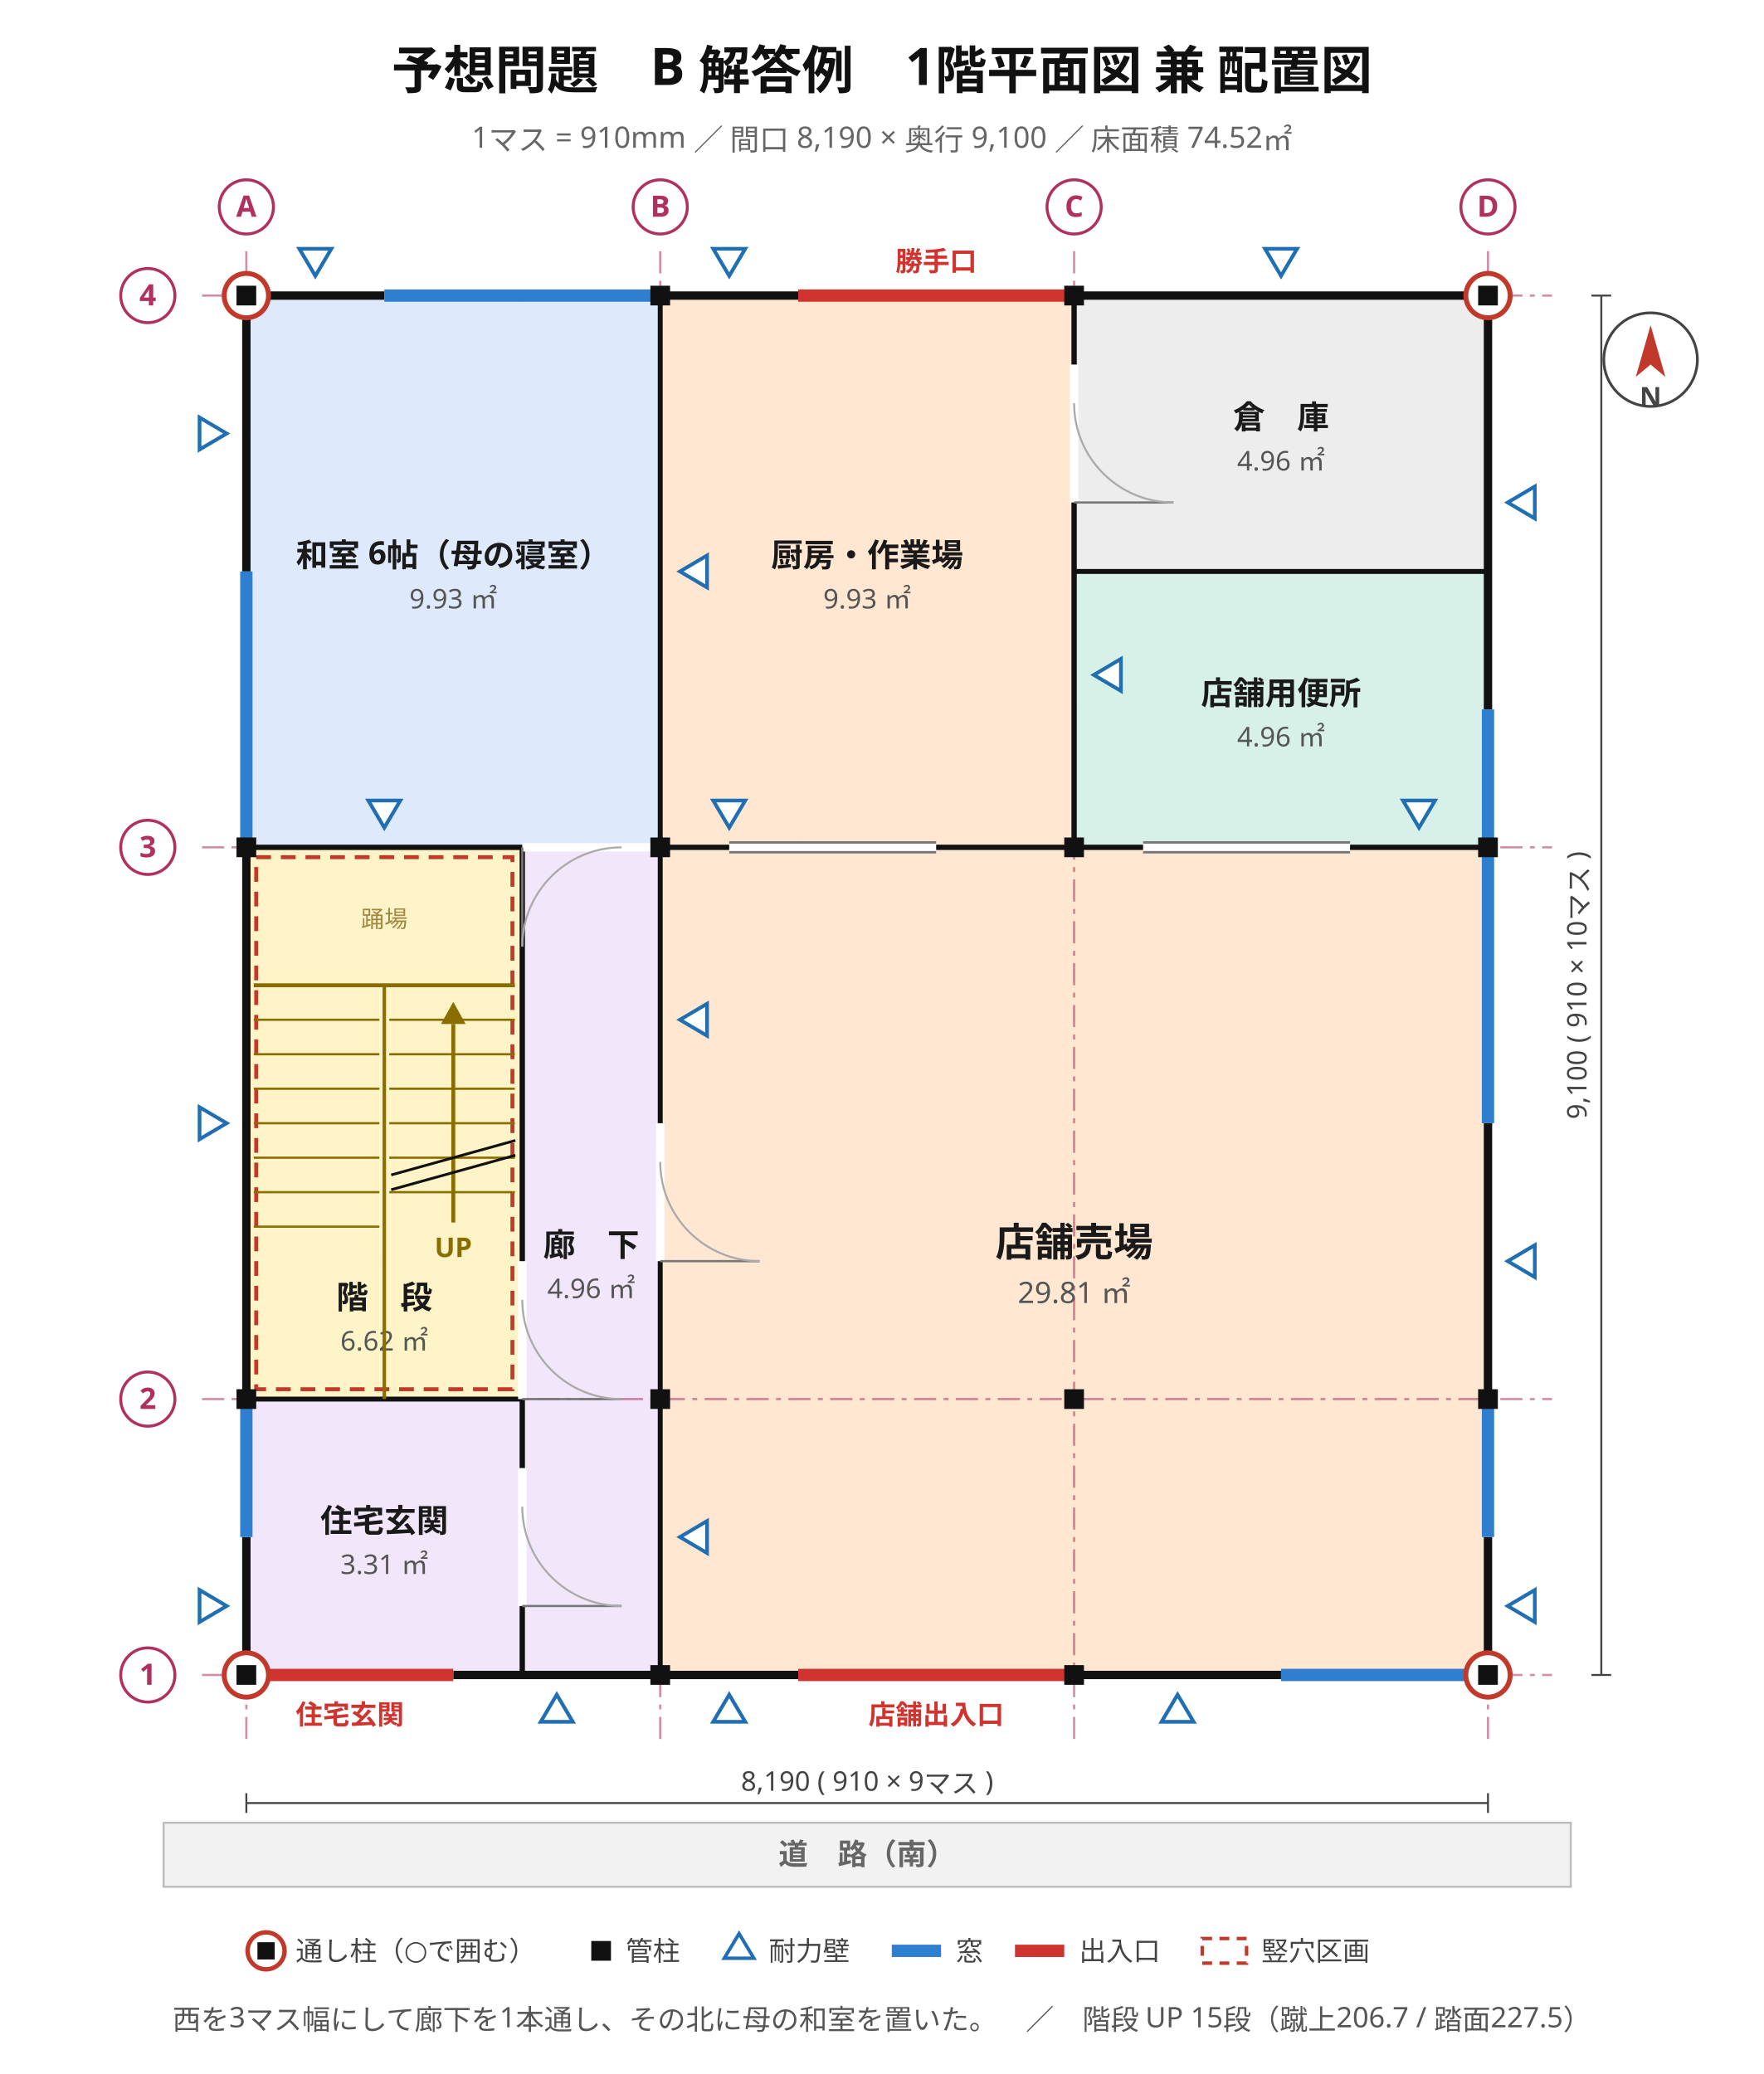
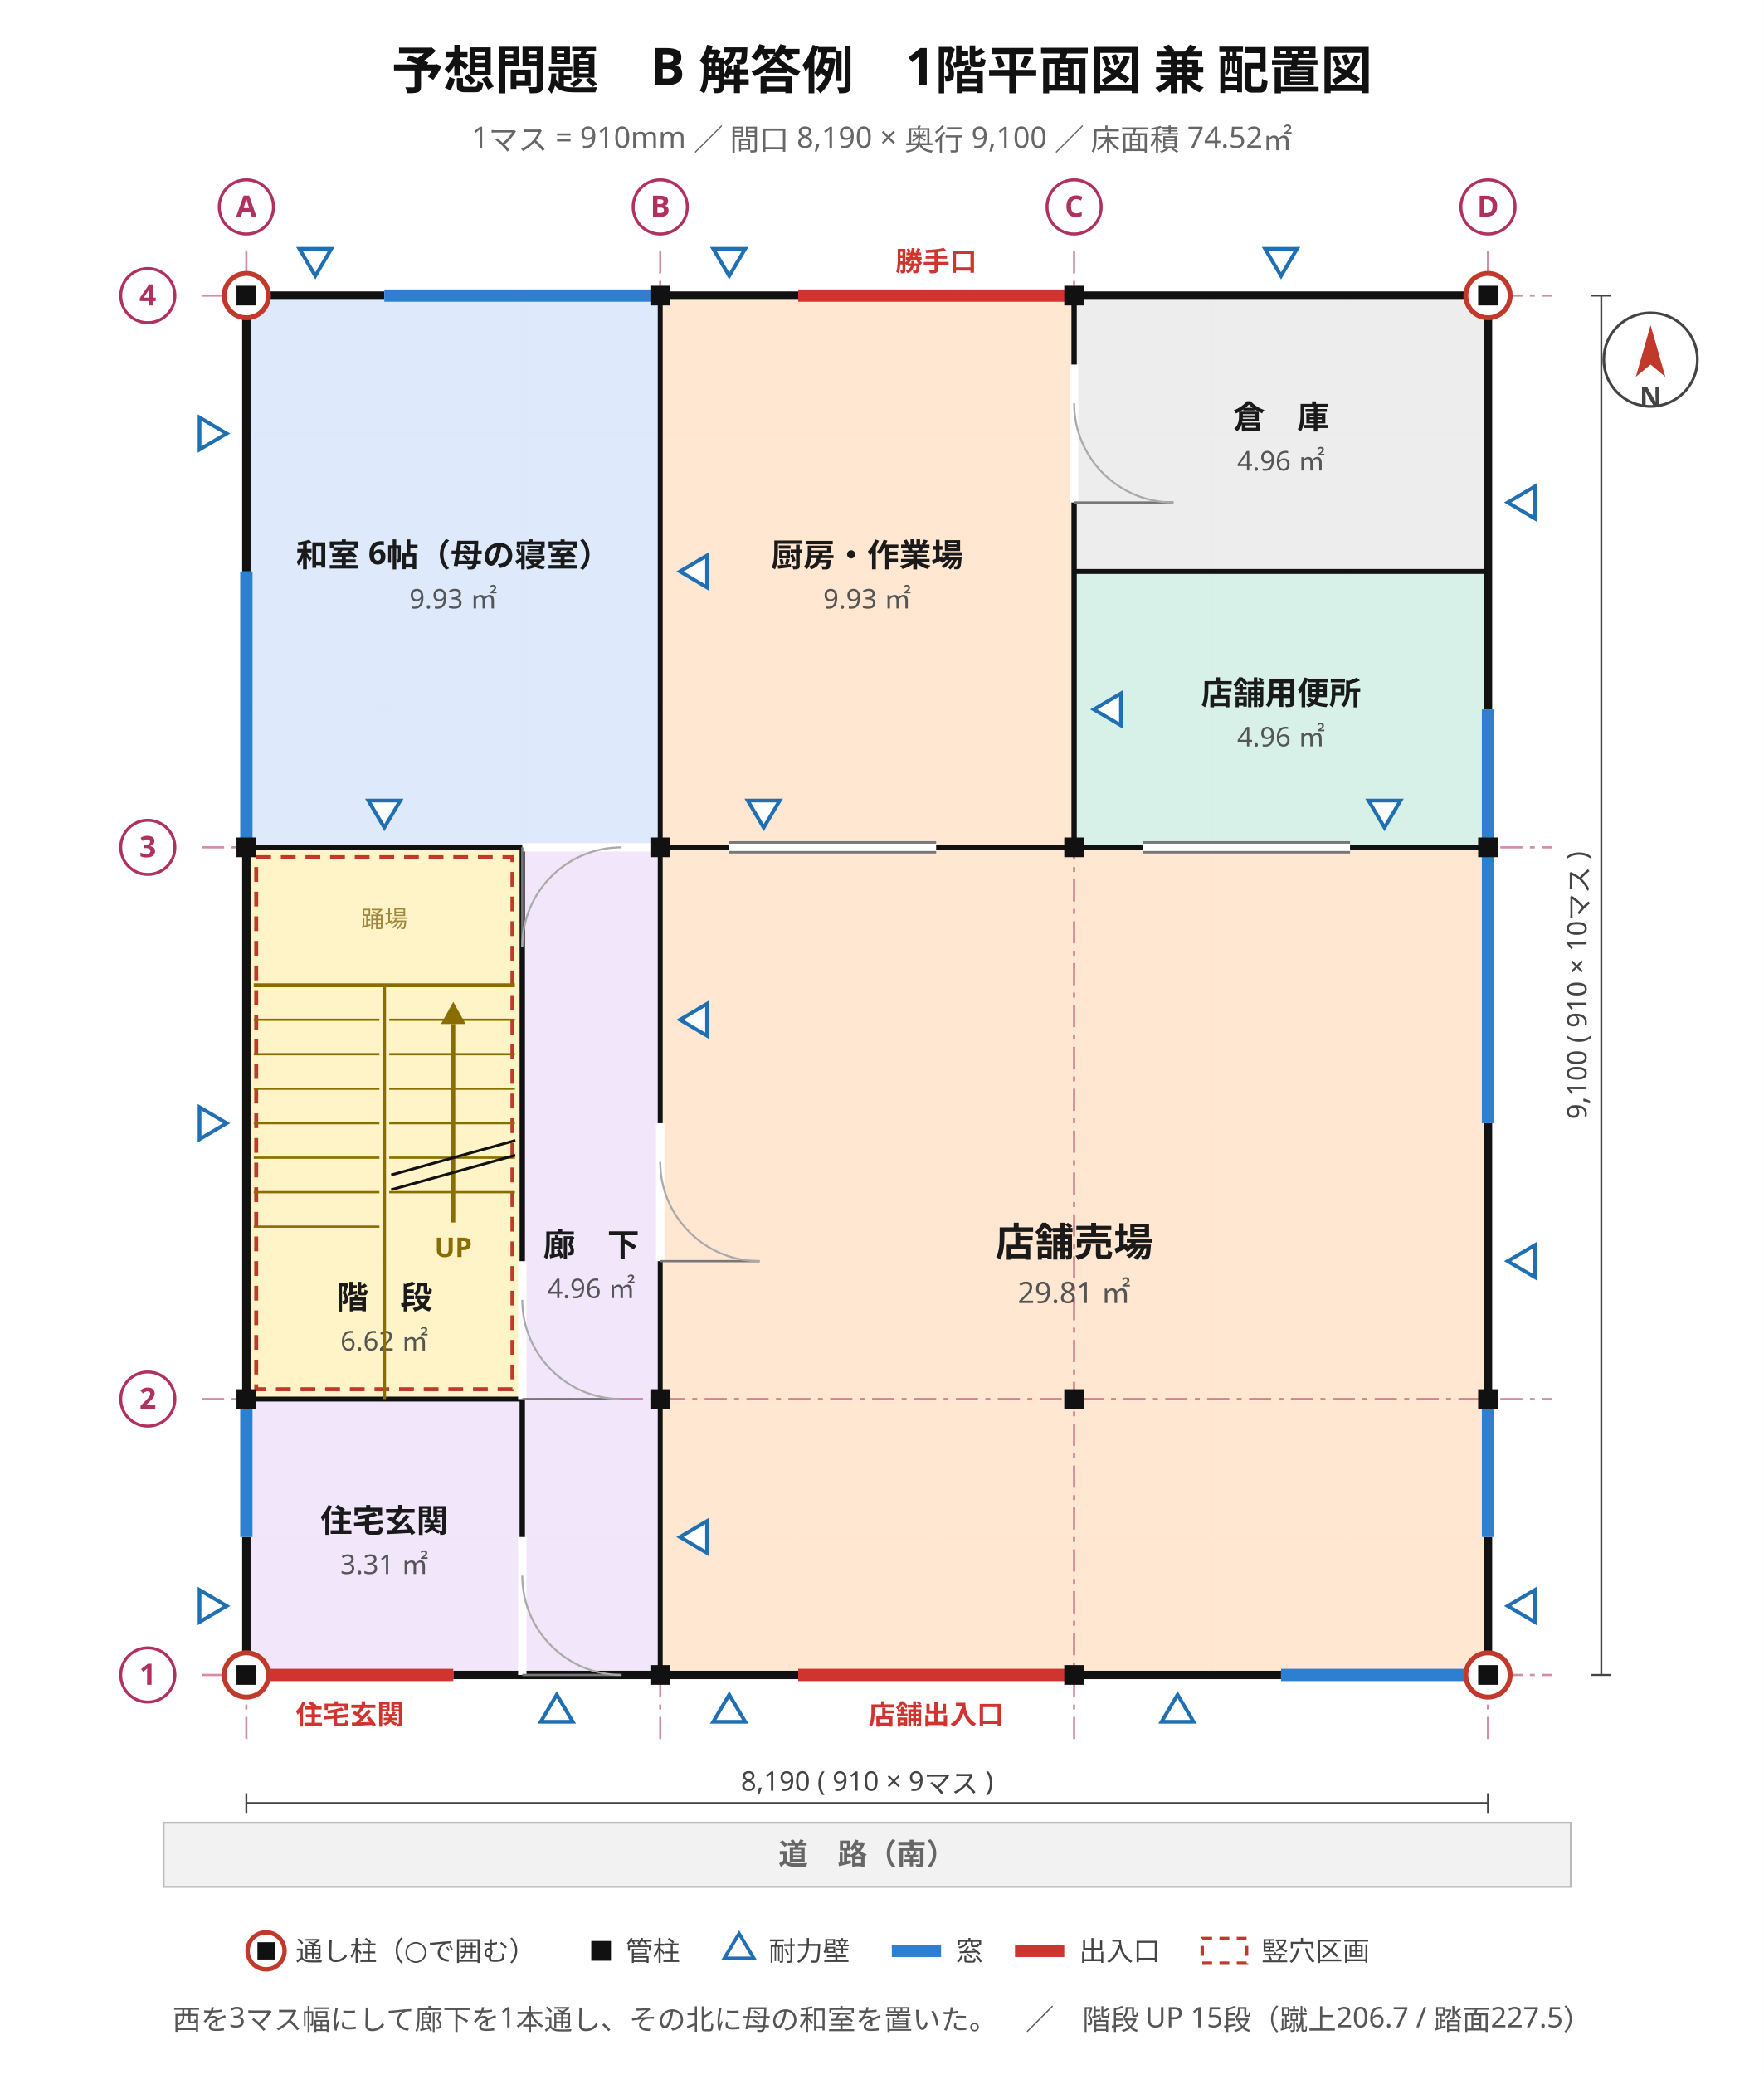
<svg xmlns="http://www.w3.org/2000/svg" viewBox="0 0 716 842" width="716" height="842" font-family="'Hiragino Sans','Hiragino Kaku Gothic ProN','Noto Sans JP','Yu Gothic',Meiryo,'IPAGothic',sans-serif">
  <rect width="716" height="842" fill="#ffffff" />
  <text x="358" y="36" font-size="21" text-anchor="middle" fill="#111" font-weight="700" font-family="'Hiragino Sans','Hiragino Kaku Gothic ProN','Noto Sans JP','Yu Gothic',Meiryo,'IPAGothic',sans-serif">予想問題　B 解答例　1階平面図 兼 配置図</text>
  <text x="358" y="60" font-size="12" text-anchor="middle" fill="#666" font-weight="400" font-family="'Hiragino Sans','Hiragino Kaku Gothic ProN','Noto Sans JP','Yu Gothic',Meiryo,'IPAGothic',sans-serif">1マス = 910mm ／ 間口 8,190 × 奥行 9,100 ／ 床面積 74.52㎡</text>
  <line x1="100" y1="120" x2="100" y2="680" stroke="#e8e8e8" stroke-width="0.7" />
  <line x1="156" y1="120" x2="156" y2="680" stroke="#e8e8e8" stroke-width="0.7" />
  <line x1="212" y1="120" x2="212" y2="680" stroke="#e8e8e8" stroke-width="0.7" />
  <line x1="268" y1="120" x2="268" y2="680" stroke="#e8e8e8" stroke-width="0.7" />
  <line x1="324" y1="120" x2="324" y2="680" stroke="#e8e8e8" stroke-width="0.7" />
  <line x1="380" y1="120" x2="380" y2="680" stroke="#e8e8e8" stroke-width="0.7" />
  <line x1="436" y1="120" x2="436" y2="680" stroke="#e8e8e8" stroke-width="0.7" />
  <line x1="492" y1="120" x2="492" y2="680" stroke="#e8e8e8" stroke-width="0.7" />
  <line x1="548" y1="120" x2="548" y2="680" stroke="#e8e8e8" stroke-width="0.7" />
  <line x1="604" y1="120" x2="604" y2="680" stroke="#e8e8e8" stroke-width="0.7" />
  <line x1="100" y1="680" x2="604" y2="680" stroke="#e8e8e8" stroke-width="0.7" />
  <line x1="100" y1="624" x2="604" y2="624" stroke="#e8e8e8" stroke-width="0.7" />
  <line x1="100" y1="568" x2="604" y2="568" stroke="#e8e8e8" stroke-width="0.7" />
  <line x1="100" y1="512" x2="604" y2="512" stroke="#e8e8e8" stroke-width="0.7" />
  <line x1="100" y1="456" x2="604" y2="456" stroke="#e8e8e8" stroke-width="0.7" />
  <line x1="100" y1="400" x2="604" y2="400" stroke="#e8e8e8" stroke-width="0.7" />
  <line x1="100" y1="344" x2="604" y2="344" stroke="#e8e8e8" stroke-width="0.7" />
  <line x1="100" y1="288" x2="604" y2="288" stroke="#e8e8e8" stroke-width="0.7" />
  <line x1="100" y1="232" x2="604" y2="232" stroke="#e8e8e8" stroke-width="0.7" />
  <line x1="100" y1="176" x2="604" y2="176" stroke="#e8e8e8" stroke-width="0.7" />
  <line x1="100" y1="120" x2="604" y2="120" stroke="#e8e8e8" stroke-width="0.7" />
  <rect x="100" y="568" width="112" height="112" fill="#f1e6fa" stroke="#8b62b5" stroke-width="1.2" opacity="0.95" />
  <text x="156" y="622" font-size="13" text-anchor="middle" fill="#1a1a1a" font-weight="700" font-family="'Hiragino Sans','Hiragino Kaku Gothic ProN','Noto Sans JP','Yu Gothic',Meiryo,'IPAGothic',sans-serif">住宅玄関</text>
  <text x="156" y="639" font-size="11" text-anchor="middle" fill="#555" font-weight="400" font-family="'Hiragino Sans','Hiragino Kaku Gothic ProN','Noto Sans JP','Yu Gothic',Meiryo,'IPAGothic',sans-serif">3.31 ㎡</text>
  <rect x="100" y="344" width="112" height="224" fill="#fff3c4" stroke="#bb9508" stroke-width="1.2" opacity="0.95" />
  <text x="156" y="531.28" font-size="13" text-anchor="middle" fill="#1a1a1a" font-weight="700" font-family="'Hiragino Sans','Hiragino Kaku Gothic ProN','Noto Sans JP','Yu Gothic',Meiryo,'IPAGothic',sans-serif">階　段</text>
  <text x="156" y="548.28" font-size="11" text-anchor="middle" fill="#555" font-weight="400" font-family="'Hiragino Sans','Hiragino Kaku Gothic ProN','Noto Sans JP','Yu Gothic',Meiryo,'IPAGothic',sans-serif">6.62 ㎡</text>
  <rect x="212" y="344" width="56" height="336" fill="#f1e6fa" stroke="#8b62b5" stroke-width="1.2" opacity="0.95" />
  <text x="240" y="510" font-size="13" text-anchor="middle" fill="#1a1a1a" font-weight="700" font-family="'Hiragino Sans','Hiragino Kaku Gothic ProN','Noto Sans JP','Yu Gothic',Meiryo,'IPAGothic',sans-serif">廊　下</text>
  <text x="240" y="527" font-size="11" text-anchor="middle" fill="#555" font-weight="400" font-family="'Hiragino Sans','Hiragino Kaku Gothic ProN','Noto Sans JP','Yu Gothic',Meiryo,'IPAGothic',sans-serif">4.96 ㎡</text>
  <rect x="100" y="120" width="168" height="224" fill="#dce9fb" stroke="#4a76b8" stroke-width="1.2" opacity="0.95" />
  <text x="184" y="230" font-size="13" text-anchor="middle" fill="#1a1a1a" font-weight="700" font-family="'Hiragino Sans','Hiragino Kaku Gothic ProN','Noto Sans JP','Yu Gothic',Meiryo,'IPAGothic',sans-serif">和室 6帖（母の寝室）</text>
  <text x="184" y="247" font-size="11" text-anchor="middle" fill="#555" font-weight="400" font-family="'Hiragino Sans','Hiragino Kaku Gothic ProN','Noto Sans JP','Yu Gothic',Meiryo,'IPAGothic',sans-serif">9.93 ㎡</text>
  <rect x="268" y="344" width="336" height="336" fill="#ffe6d0" stroke="#c9762f" stroke-width="1.2" opacity="0.95" />
  <text x="436" y="510" font-size="16" text-anchor="middle" fill="#1a1a1a" font-weight="700" font-family="'Hiragino Sans','Hiragino Kaku Gothic ProN','Noto Sans JP','Yu Gothic',Meiryo,'IPAGothic',sans-serif">店舗売場</text>
  <text x="436" y="529" font-size="12" text-anchor="middle" fill="#555" font-weight="400" font-family="'Hiragino Sans','Hiragino Kaku Gothic ProN','Noto Sans JP','Yu Gothic',Meiryo,'IPAGothic',sans-serif">29.81 ㎡</text>
  <rect x="268" y="120" width="168" height="224" fill="#ffe6d0" stroke="#c9762f" stroke-width="1.2" opacity="0.95" />
  <text x="352" y="230" font-size="13" text-anchor="middle" fill="#1a1a1a" font-weight="700" font-family="'Hiragino Sans','Hiragino Kaku Gothic ProN','Noto Sans JP','Yu Gothic',Meiryo,'IPAGothic',sans-serif">厨房・作業場</text>
  <text x="352" y="247" font-size="11" text-anchor="middle" fill="#555" font-weight="400" font-family="'Hiragino Sans','Hiragino Kaku Gothic ProN','Noto Sans JP','Yu Gothic',Meiryo,'IPAGothic',sans-serif">9.93 ㎡</text>
  <rect x="436" y="232" width="168" height="112" fill="#d5f0e7" stroke="#2f9077" stroke-width="1.2" opacity="0.95" />
  <text x="520" y="286" font-size="13" text-anchor="middle" fill="#1a1a1a" font-weight="700" font-family="'Hiragino Sans','Hiragino Kaku Gothic ProN','Noto Sans JP','Yu Gothic',Meiryo,'IPAGothic',sans-serif">店舗用便所</text>
  <text x="520" y="303" font-size="11" text-anchor="middle" fill="#555" font-weight="400" font-family="'Hiragino Sans','Hiragino Kaku Gothic ProN','Noto Sans JP','Yu Gothic',Meiryo,'IPAGothic',sans-serif">4.96 ㎡</text>
  <rect x="436" y="120" width="168" height="112" fill="#ececec" stroke="#8a8a8a" stroke-width="1.2" opacity="0.95" />
  <text x="520" y="174" font-size="13" text-anchor="middle" fill="#1a1a1a" font-weight="700" font-family="'Hiragino Sans','Hiragino Kaku Gothic ProN','Noto Sans JP','Yu Gothic',Meiryo,'IPAGothic',sans-serif">倉　庫</text>
  <text x="520" y="191" font-size="11" text-anchor="middle" fill="#555" font-weight="400" font-family="'Hiragino Sans','Hiragino Kaku Gothic ProN','Noto Sans JP','Yu Gothic',Meiryo,'IPAGothic',sans-serif">4.96 ㎡</text>
  <line x1="100" y1="102" x2="100" y2="706" stroke="#b03060" stroke-width="0.9" stroke-dasharray="9 3 2 3" opacity="0.55" />
  <line x1="268" y1="102" x2="268" y2="706" stroke="#b03060" stroke-width="0.9" stroke-dasharray="9 3 2 3" opacity="0.55" />
  <line x1="436" y1="102" x2="436" y2="706" stroke="#b03060" stroke-width="0.9" stroke-dasharray="9 3 2 3" opacity="0.55" />
  <line x1="604" y1="102" x2="604" y2="706" stroke="#b03060" stroke-width="0.9" stroke-dasharray="9 3 2 3" opacity="0.55" />
  <line x1="82" y1="680" x2="630" y2="680" stroke="#b03060" stroke-width="0.9" stroke-dasharray="9 3 2 3" opacity="0.55" />
  <line x1="82" y1="568" x2="630" y2="568" stroke="#b03060" stroke-width="0.9" stroke-dasharray="9 3 2 3" opacity="0.55" />
  <line x1="82" y1="344" x2="630" y2="344" stroke="#b03060" stroke-width="0.9" stroke-dasharray="9 3 2 3" opacity="0.55" />
  <line x1="82" y1="120" x2="630" y2="120" stroke="#b03060" stroke-width="0.9" stroke-dasharray="9 3 2 3" opacity="0.55" />
  <rect x="100" y="120" width="504" height="560" stroke="#111" stroke-width="3.4" fill="none" />
  <line x1="324" y1="680" x2="436" y2="680" stroke="#ffffff" stroke-width="4.2" />
  <line x1="324" y1="680" x2="436" y2="680" stroke="#d0342f" stroke-width="5.0" />
  <text x="380" y="700" font-size="11" text-anchor="middle" fill="#d0342f" font-weight="700" font-family="'Hiragino Sans','Hiragino Kaku Gothic ProN','Noto Sans JP','Yu Gothic',Meiryo,'IPAGothic',sans-serif">店舗出入口</text>
  <line x1="100" y1="680" x2="184" y2="680" stroke="#ffffff" stroke-width="4.2" />
  <line x1="100" y1="680" x2="184" y2="680" stroke="#d0342f" stroke-width="5.0" />
  <text x="142" y="700" font-size="11" text-anchor="middle" fill="#d0342f" font-weight="700" font-family="'Hiragino Sans','Hiragino Kaku Gothic ProN','Noto Sans JP','Yu Gothic',Meiryo,'IPAGothic',sans-serif">住宅玄関</text>
  <line x1="520" y1="680" x2="604" y2="680" stroke="#ffffff" stroke-width="4.2" />
  <line x1="520" y1="680" x2="604" y2="680" stroke="#2f7fd0" stroke-width="5.0" />
  <line x1="324" y1="120" x2="436" y2="120" stroke="#ffffff" stroke-width="4.2" />
  <line x1="324" y1="120" x2="436" y2="120" stroke="#d0342f" stroke-width="5.0" />
  <text x="380" y="110" font-size="11" text-anchor="middle" fill="#d0342f" font-weight="700" font-family="'Hiragino Sans','Hiragino Kaku Gothic ProN','Noto Sans JP','Yu Gothic',Meiryo,'IPAGothic',sans-serif">勝手口</text>
  <line x1="156" y1="120" x2="268" y2="120" stroke="#ffffff" stroke-width="4.2" />
  <line x1="156" y1="120" x2="268" y2="120" stroke="#2f7fd0" stroke-width="5.0" />
  <line x1="100" y1="344" x2="100" y2="232" stroke="#ffffff" stroke-width="4.2" />
  <line x1="100" y1="344" x2="100" y2="232" stroke="#2f7fd0" stroke-width="5.0" />
  <line x1="100" y1="624" x2="100" y2="568" stroke="#ffffff" stroke-width="4.2" />
  <line x1="100" y1="624" x2="100" y2="568" stroke="#2f7fd0" stroke-width="5.0" />
  <line x1="604" y1="624" x2="604" y2="568" stroke="#ffffff" stroke-width="4.2" />
  <line x1="604" y1="624" x2="604" y2="568" stroke="#2f7fd0" stroke-width="5.0" />
  <line x1="604" y1="456" x2="604" y2="344" stroke="#ffffff" stroke-width="4.2" />
  <line x1="604" y1="456" x2="604" y2="344" stroke="#2f7fd0" stroke-width="5.0" />
  <line x1="604" y1="344" x2="604" y2="288" stroke="#ffffff" stroke-width="4.2" />
  <line x1="604" y1="344" x2="604" y2="288" stroke="#2f7fd0" stroke-width="5.0" />
+   <line x1="436" y1="344" x2="604" y2="344" stroke="#111" stroke-width="2.0" />
+   <line x1="100" y1="344" x2="212" y2="344" stroke="#111" stroke-width="2.0" />
  <line x1="268" y1="680" x2="268" y2="344" stroke="#111" stroke-width="2.0" />
-   <line x1="212" y1="344" x2="268" y2="344" stroke="#111" stroke-width="2.0" />
-   <line x1="212" y1="680" x2="212" y2="344" stroke="#111" stroke-width="2.0" />
  <line x1="268" y1="344" x2="268" y2="120" stroke="#111" stroke-width="2.0" />
  <line x1="212" y1="568" x2="212" y2="344" stroke="#111" stroke-width="2.0" />
-   <line x1="100" y1="344" x2="268" y2="344" stroke="#111" stroke-width="2.0" />
-   <line x1="436" y1="344" x2="604" y2="344" stroke="#111" stroke-width="2.0" />
+   <line x1="436" y1="344" x2="436" y2="120" stroke="#111" stroke-width="2.0" />
  <line x1="212" y1="680" x2="212" y2="568" stroke="#111" stroke-width="2.0" />
  <line x1="436" y1="232" x2="604" y2="232" stroke="#111" stroke-width="2.0" />
-   <line x1="100" y1="344" x2="212" y2="344" stroke="#111" stroke-width="2.0" />
-   <line x1="436" y1="344" x2="436" y2="232" stroke="#111" stroke-width="2.0" />
+   <line x1="100" y1="568" x2="212" y2="568" stroke="#111" stroke-width="2.0" />
  <line x1="268" y1="344" x2="436" y2="344" stroke="#111" stroke-width="2.0" />
  <line x1="268" y1="344" x2="604" y2="344" stroke="#111" stroke-width="2.0" />
-   <line x1="436" y1="344" x2="436" y2="120" stroke="#111" stroke-width="2.0" />
-   <line x1="100" y1="568" x2="212" y2="568" stroke="#111" stroke-width="2.0" />
  <line x1="436" y1="232" x2="436" y2="120" stroke="#111" stroke-width="2.0" />
-   <line x1="212" y1="652" x2="212" y2="596" stroke="#ffffff" stroke-width="3.4" />
-   <line x1="212" y1="652" x2="252.32" y2="652" stroke="#777" stroke-width="0.9" />
-   <path d="M 252.3 652.0 A 40.3 40.3 0 0 1 212.0 611.7" stroke="#aaa" stroke-width="0.8" fill="none" />
+   <line x1="212" y1="680" x2="212" y2="344" stroke="#111" stroke-width="2.0" />
+   <line x1="100" y1="344" x2="268" y2="344" stroke="#111" stroke-width="2.0" />
+   <line x1="212" y1="344" x2="268" y2="344" stroke="#111" stroke-width="2.0" />
+   <line x1="436" y1="344" x2="436" y2="232" stroke="#111" stroke-width="2.0" />
+   <line x1="212" y1="680" x2="212" y2="624" stroke="#ffffff" stroke-width="3.4" />
+   <line x1="212" y1="680" x2="252.32" y2="680" stroke="#777" stroke-width="0.9" />
+   <path d="M 252.3 680.0 A 40.3 40.3 0 0 1 212.0 639.7" stroke="#aaa" stroke-width="0.8" fill="none" />
  <line x1="212" y1="568" x2="212" y2="512" stroke="#ffffff" stroke-width="3.4" />
  <line x1="212" y1="568" x2="252.32" y2="568" stroke="#777" stroke-width="0.9" />
  <path d="M 252.3 568.0 A 40.3 40.3 0 0 1 212.0 527.7" stroke="#aaa" stroke-width="0.8" fill="none" />
  <line x1="212" y1="344" x2="268" y2="344" stroke="#ffffff" stroke-width="3.4" />
  <line x1="212" y1="344" x2="212" y2="384.32" stroke="#777" stroke-width="0.9" />
  <path d="M 212.0 384.3 A 40.3 40.3 0 0 1 252.3 344.0" stroke="#aaa" stroke-width="0.8" fill="none" />
  <line x1="268" y1="512" x2="268" y2="456" stroke="#ffffff" stroke-width="3.4" />
  <line x1="268" y1="512" x2="308.32" y2="512" stroke="#777" stroke-width="0.9" />
  <path d="M 308.3 512.0 A 40.3 40.3 0 0 1 268.0 471.7" stroke="#aaa" stroke-width="0.8" fill="none" />
  <line x1="296" y1="344" x2="380" y2="344" stroke="#ffffff" stroke-width="3.4" />
  <line x1="296" y1="342" x2="380" y2="342" stroke="#777" stroke-width="1.0" />
  <line x1="296" y1="346" x2="380" y2="346" stroke="#777" stroke-width="1.0" />
  <line x1="464" y1="344" x2="548" y2="344" stroke="#ffffff" stroke-width="3.4" />
  <line x1="464" y1="342" x2="548" y2="342" stroke="#777" stroke-width="1.0" />
  <line x1="464" y1="346" x2="548" y2="346" stroke="#777" stroke-width="1.0" />
  <line x1="436" y1="204" x2="436" y2="148" stroke="#ffffff" stroke-width="3.4" />
  <line x1="436" y1="204" x2="476.32" y2="204" stroke="#777" stroke-width="0.9" />
  <path d="M 476.3 204.0 A 40.3 40.3 0 0 1 436.0 163.7" stroke="#aaa" stroke-width="0.8" fill="none" />
  <rect x="104" y="348" width="104" height="216" fill="none" stroke="#c0392b" stroke-width="1.6" stroke-dasharray="6 4" />
  <line x1="103" y1="400" x2="209" y2="400" stroke="#8a6d00" stroke-width="1.6" />
  <line x1="156" y1="568" x2="156" y2="400" stroke="#8a6d00" stroke-width="1.4" />
  <line x1="158" y1="414" x2="209" y2="414" stroke="#8a6d00" stroke-width="0.9" />
  <line x1="158" y1="428" x2="209" y2="428" stroke="#8a6d00" stroke-width="0.9" />
  <line x1="158" y1="442" x2="209" y2="442" stroke="#8a6d00" stroke-width="0.9" />
  <line x1="158" y1="456" x2="209" y2="456" stroke="#8a6d00" stroke-width="0.9" />
  <line x1="158" y1="470" x2="209" y2="470" stroke="#8a6d00" stroke-width="0.9" />
  <line x1="158" y1="484" x2="209" y2="484" stroke="#8a6d00" stroke-width="0.9" />
  <line x1="103" y1="414" x2="154" y2="414" stroke="#8a6d00" stroke-width="0.9" />
  <line x1="103" y1="428" x2="154" y2="428" stroke="#8a6d00" stroke-width="0.9" />
  <line x1="103" y1="442" x2="154" y2="442" stroke="#8a6d00" stroke-width="0.9" />
  <line x1="103" y1="456" x2="154" y2="456" stroke="#8a6d00" stroke-width="0.9" />
  <line x1="103" y1="470" x2="154" y2="470" stroke="#8a6d00" stroke-width="0.9" />
  <line x1="103" y1="484" x2="154" y2="484" stroke="#8a6d00" stroke-width="0.9" />
  <line x1="103" y1="498" x2="154" y2="498" stroke="#8a6d00" stroke-width="0.9" />
  <line x1="184" y1="496.32" x2="184" y2="415.72" stroke="#8a6d00" stroke-width="1.6" />
  <polygon points="184,406.72 179,415.72 189,415.72" fill="#8a6d00" />
  <text x="184" y="510.32" font-size="11" text-anchor="middle" fill="#8a6d00" font-weight="700" font-family="'Hiragino Sans','Hiragino Kaku Gothic ProN','Noto Sans JP','Yu Gothic',Meiryo,'IPAGothic',sans-serif">UP</text>
  <line x1="158.8" y1="477" x2="209.2" y2="463" stroke="#111" stroke-width="1.1" />
  <line x1="158.8" y1="483" x2="209.2" y2="469" stroke="#111" stroke-width="1.1" />
  <text x="156" y="376.48" font-size="9.5" text-anchor="middle" fill="#a08840" font-weight="400" font-family="'Hiragino Sans','Hiragino Kaku Gothic ProN','Noto Sans JP','Yu Gothic',Meiryo,'IPAGothic',sans-serif">踊場</text>
  <polygon points="92,652 81,645.5 81,658.5" fill="#ffffff" stroke="#1f6fb2" stroke-width="1.5" />
  <polygon points="92,456 81,449.5 81,462.5" fill="#ffffff" stroke="#1f6fb2" stroke-width="1.5" />
  <polygon points="92,176 81,169.5 81,182.5" fill="#ffffff" stroke="#1f6fb2" stroke-width="1.5" />
  <polygon points="276,624 287,617.5 287,630.5" fill="#ffffff" stroke="#1f6fb2" stroke-width="1.5" />
  <polygon points="276,414 287,407.5 287,420.5" fill="#ffffff" stroke="#1f6fb2" stroke-width="1.5" />
  <polygon points="276,232 287,225.5 287,238.5" fill="#ffffff" stroke="#1f6fb2" stroke-width="1.5" />
-   <polygon points="444,274 455,267.5 455,280.5" fill="#ffffff" stroke="#1f6fb2" stroke-width="1.5" />
+   <polygon points="444,288 455,281.5 455,294.5" fill="#ffffff" stroke="#1f6fb2" stroke-width="1.5" />
  <polygon points="612,652 623,645.5 623,658.5" fill="#ffffff" stroke="#1f6fb2" stroke-width="1.5" />
  <polygon points="612,512 623,505.5 623,518.5" fill="#ffffff" stroke="#1f6fb2" stroke-width="1.5" />
  <polygon points="612,204 623,197.5 623,210.5" fill="#ffffff" stroke="#1f6fb2" stroke-width="1.5" />
  <polygon points="226,688 219.5,699 232.5,699" fill="#ffffff" stroke="#1f6fb2" stroke-width="1.5" />
  <polygon points="296,688 289.5,699 302.5,699" fill="#ffffff" stroke="#1f6fb2" stroke-width="1.5" />
  <polygon points="478,688 471.5,699 484.5,699" fill="#ffffff" stroke="#1f6fb2" stroke-width="1.5" />
  <polygon points="156,336 149.5,325 162.5,325" fill="#ffffff" stroke="#1f6fb2" stroke-width="1.5" />
-   <polygon points="296,336 289.5,325 302.5,325" fill="#ffffff" stroke="#1f6fb2" stroke-width="1.5" />
-   <polygon points="576,336 569.5,325 582.5,325" fill="#ffffff" stroke="#1f6fb2" stroke-width="1.5" />
+   <polygon points="310,336 303.5,325 316.5,325" fill="#ffffff" stroke="#1f6fb2" stroke-width="1.5" />
+   <polygon points="562,336 555.5,325 568.5,325" fill="#ffffff" stroke="#1f6fb2" stroke-width="1.5" />
  <polygon points="128,112 121.5,101 134.5,101" fill="#ffffff" stroke="#1f6fb2" stroke-width="1.5" />
  <polygon points="296,112 289.5,101 302.5,101" fill="#ffffff" stroke="#1f6fb2" stroke-width="1.5" />
  <polygon points="520,112 513.5,101 526.5,101" fill="#ffffff" stroke="#1f6fb2" stroke-width="1.5" />
  <rect x="264" y="676" width="8" height="8" fill="#111" />
  <rect x="432" y="676" width="8" height="8" fill="#111" />
  <rect x="96" y="564" width="8" height="8" fill="#111" />
  <rect x="600" y="564" width="8" height="8" fill="#111" />
  <rect x="96" y="340" width="8" height="8" fill="#111" />
  <rect x="600" y="340" width="8" height="8" fill="#111" />
  <rect x="264" y="116" width="8" height="8" fill="#111" />
  <rect x="432" y="116" width="8" height="8" fill="#111" />
  <rect x="264" y="564" width="8" height="8" fill="#111" />
  <rect x="432" y="564" width="8" height="8" fill="#111" />
  <rect x="264" y="340" width="8" height="8" fill="#111" />
  <rect x="432" y="340" width="8" height="8" fill="#111" />
  <circle cx="100" cy="680" r="9" fill="#ffffff" stroke="#c0392b" stroke-width="2.0" />
  <rect x="96" y="676" width="8" height="8" fill="#111" />
  <circle cx="604" cy="680" r="9" fill="#ffffff" stroke="#c0392b" stroke-width="2.0" />
  <rect x="600" y="676" width="8" height="8" fill="#111" />
  <circle cx="100" cy="120" r="9" fill="#ffffff" stroke="#c0392b" stroke-width="2.0" />
  <rect x="96" y="116" width="8" height="8" fill="#111" />
  <circle cx="604" cy="120" r="9" fill="#ffffff" stroke="#c0392b" stroke-width="2.0" />
  <rect x="600" y="116" width="8" height="8" fill="#111" />
  <circle cx="100" cy="84" r="11" fill="#ffffff" stroke="#b03060" stroke-width="1.2" />
  <text x="100" y="88" font-size="12" text-anchor="middle" fill="#b03060" font-weight="700" font-family="'Hiragino Sans','Hiragino Kaku Gothic ProN','Noto Sans JP','Yu Gothic',Meiryo,'IPAGothic',sans-serif">A</text>
  <circle cx="268" cy="84" r="11" fill="#ffffff" stroke="#b03060" stroke-width="1.2" />
  <text x="268" y="88" font-size="12" text-anchor="middle" fill="#b03060" font-weight="700" font-family="'Hiragino Sans','Hiragino Kaku Gothic ProN','Noto Sans JP','Yu Gothic',Meiryo,'IPAGothic',sans-serif">B</text>
  <circle cx="436" cy="84" r="11" fill="#ffffff" stroke="#b03060" stroke-width="1.2" />
  <text x="436" y="88" font-size="12" text-anchor="middle" fill="#b03060" font-weight="700" font-family="'Hiragino Sans','Hiragino Kaku Gothic ProN','Noto Sans JP','Yu Gothic',Meiryo,'IPAGothic',sans-serif">C</text>
  <circle cx="604" cy="84" r="11" fill="#ffffff" stroke="#b03060" stroke-width="1.2" />
  <text x="604" y="88" font-size="12" text-anchor="middle" fill="#b03060" font-weight="700" font-family="'Hiragino Sans','Hiragino Kaku Gothic ProN','Noto Sans JP','Yu Gothic',Meiryo,'IPAGothic',sans-serif">D</text>
  <circle cx="60" cy="680" r="11" fill="#ffffff" stroke="#b03060" stroke-width="1.2" />
  <text x="60" y="684" font-size="12" text-anchor="middle" fill="#b03060" font-weight="700" font-family="'Hiragino Sans','Hiragino Kaku Gothic ProN','Noto Sans JP','Yu Gothic',Meiryo,'IPAGothic',sans-serif">1</text>
  <circle cx="60" cy="568" r="11" fill="#ffffff" stroke="#b03060" stroke-width="1.2" />
  <text x="60" y="572" font-size="12" text-anchor="middle" fill="#b03060" font-weight="700" font-family="'Hiragino Sans','Hiragino Kaku Gothic ProN','Noto Sans JP','Yu Gothic',Meiryo,'IPAGothic',sans-serif">2</text>
  <circle cx="60" cy="344" r="11" fill="#ffffff" stroke="#b03060" stroke-width="1.2" />
  <text x="60" y="348" font-size="12" text-anchor="middle" fill="#b03060" font-weight="700" font-family="'Hiragino Sans','Hiragino Kaku Gothic ProN','Noto Sans JP','Yu Gothic',Meiryo,'IPAGothic',sans-serif">3</text>
  <circle cx="60" cy="120" r="11" fill="#ffffff" stroke="#b03060" stroke-width="1.2" />
  <text x="60" y="124" font-size="12" text-anchor="middle" fill="#b03060" font-weight="700" font-family="'Hiragino Sans','Hiragino Kaku Gothic ProN','Noto Sans JP','Yu Gothic',Meiryo,'IPAGothic',sans-serif">4</text>
  <line x1="100" y1="732" x2="604" y2="732" stroke="#444" stroke-width="0.8" />
  <line x1="100" y1="728" x2="100" y2="736" stroke="#444" stroke-width="0.8" />
  <line x1="604" y1="728" x2="604" y2="736" stroke="#444" stroke-width="0.8" />
  <text x="352" y="727" font-size="11" text-anchor="middle" fill="#444" font-weight="400" font-family="'Hiragino Sans','Hiragino Kaku Gothic ProN','Noto Sans JP','Yu Gothic',Meiryo,'IPAGothic',sans-serif">8,190  ( 910 × 9マス )</text>
  <line x1="650" y1="680" x2="650" y2="120" stroke="#444" stroke-width="0.8" />
  <line x1="646" y1="680" x2="654" y2="680" stroke="#444" stroke-width="0.8" />
  <line x1="646" y1="120" x2="654" y2="120" stroke="#444" stroke-width="0.8" />
  <g transform="translate(644,400) rotate(-90)">
    <text x="0" y="0" font-size="11" text-anchor="middle" fill="#444" font-weight="400" font-family="'Hiragino Sans','Hiragino Kaku Gothic ProN','Noto Sans JP','Yu Gothic',Meiryo,'IPAGothic',sans-serif">9,100  ( 910 × 10マス )</text>
  </g>
  <circle cx="670" cy="146" r="19" fill="#ffffff" stroke="#444" stroke-width="1.1" />
  <polygon points="670,132 664,153 670,148 676,153" fill="#c0392b" />
  <text x="670" y="165" font-size="11" text-anchor="middle" fill="#444" font-weight="700" font-family="'Hiragino Sans','Hiragino Kaku Gothic ProN','Noto Sans JP','Yu Gothic',Meiryo,'IPAGothic',sans-serif">N</text>
  <rect x="66.4" y="740" width="571.2" height="26" fill="#f2f2f2" stroke="#bbb" stroke-width="0.8" />
  <text x="352" y="757" font-size="12" text-anchor="middle" fill="#666" font-weight="700" font-family="'Hiragino Sans','Hiragino Kaku Gothic ProN','Noto Sans JP','Yu Gothic',Meiryo,'IPAGothic',sans-serif">道　路（南）</text>
  <circle cx="108" cy="792" r="7.5" fill="#ffffff" stroke="#c0392b" stroke-width="1.8" />
  <rect x="104.5" y="788.5" width="7" height="7" fill="#111" />
  <text x="120" y="796" font-size="11" text-anchor="start" fill="#444" font-weight="400" font-family="'Hiragino Sans','Hiragino Kaku Gothic ProN','Noto Sans JP','Yu Gothic',Meiryo,'IPAGothic',sans-serif">通し柱（○で囲む）</text>
  <rect x="240" y="788" width="8" height="8" fill="#111" />
  <text x="254" y="796" font-size="11" text-anchor="start" fill="#444" font-weight="400" font-family="'Hiragino Sans','Hiragino Kaku Gothic ProN','Noto Sans JP','Yu Gothic',Meiryo,'IPAGothic',sans-serif">管柱</text>
  <polygon points="300,785 294,795 306,795" fill="#fff" stroke="#1f6fb2" stroke-width="1.4" />
  <text x="312" y="796" font-size="11" text-anchor="start" fill="#444" font-weight="400" font-family="'Hiragino Sans','Hiragino Kaku Gothic ProN','Noto Sans JP','Yu Gothic',Meiryo,'IPAGothic',sans-serif">耐力壁</text>
  <line x1="362" y1="792" x2="382" y2="792" stroke="#2f7fd0" stroke-width="5" />
  <text x="388" y="796" font-size="11" text-anchor="start" fill="#444" font-weight="400" font-family="'Hiragino Sans','Hiragino Kaku Gothic ProN','Noto Sans JP','Yu Gothic',Meiryo,'IPAGothic',sans-serif">窓</text>
  <line x1="412" y1="792" x2="432" y2="792" stroke="#d0342f" stroke-width="5" />
  <text x="438" y="796" font-size="11" text-anchor="start" fill="#444" font-weight="400" font-family="'Hiragino Sans','Hiragino Kaku Gothic ProN','Noto Sans JP','Yu Gothic',Meiryo,'IPAGothic',sans-serif">出入口</text>
  <rect x="488" y="787" width="18" height="10" fill="none" stroke="#c0392b" stroke-width="1.4" stroke-dasharray="4 3" />
  <text x="512" y="796" font-size="11" text-anchor="start" fill="#444" font-weight="400" font-family="'Hiragino Sans','Hiragino Kaku Gothic ProN','Noto Sans JP','Yu Gothic',Meiryo,'IPAGothic',sans-serif">竪穴区画</text>
  <text x="358" y="824" font-size="11.5" text-anchor="middle" fill="#555" font-weight="400" font-family="'Hiragino Sans','Hiragino Kaku Gothic ProN','Noto Sans JP','Yu Gothic',Meiryo,'IPAGothic',sans-serif">西を3マス幅にして廊下を1本通し、その北に母の和室を置いた。　／　階段 UP 15段（蹴上206.7 / 踏面227.5）</text>
</svg>
